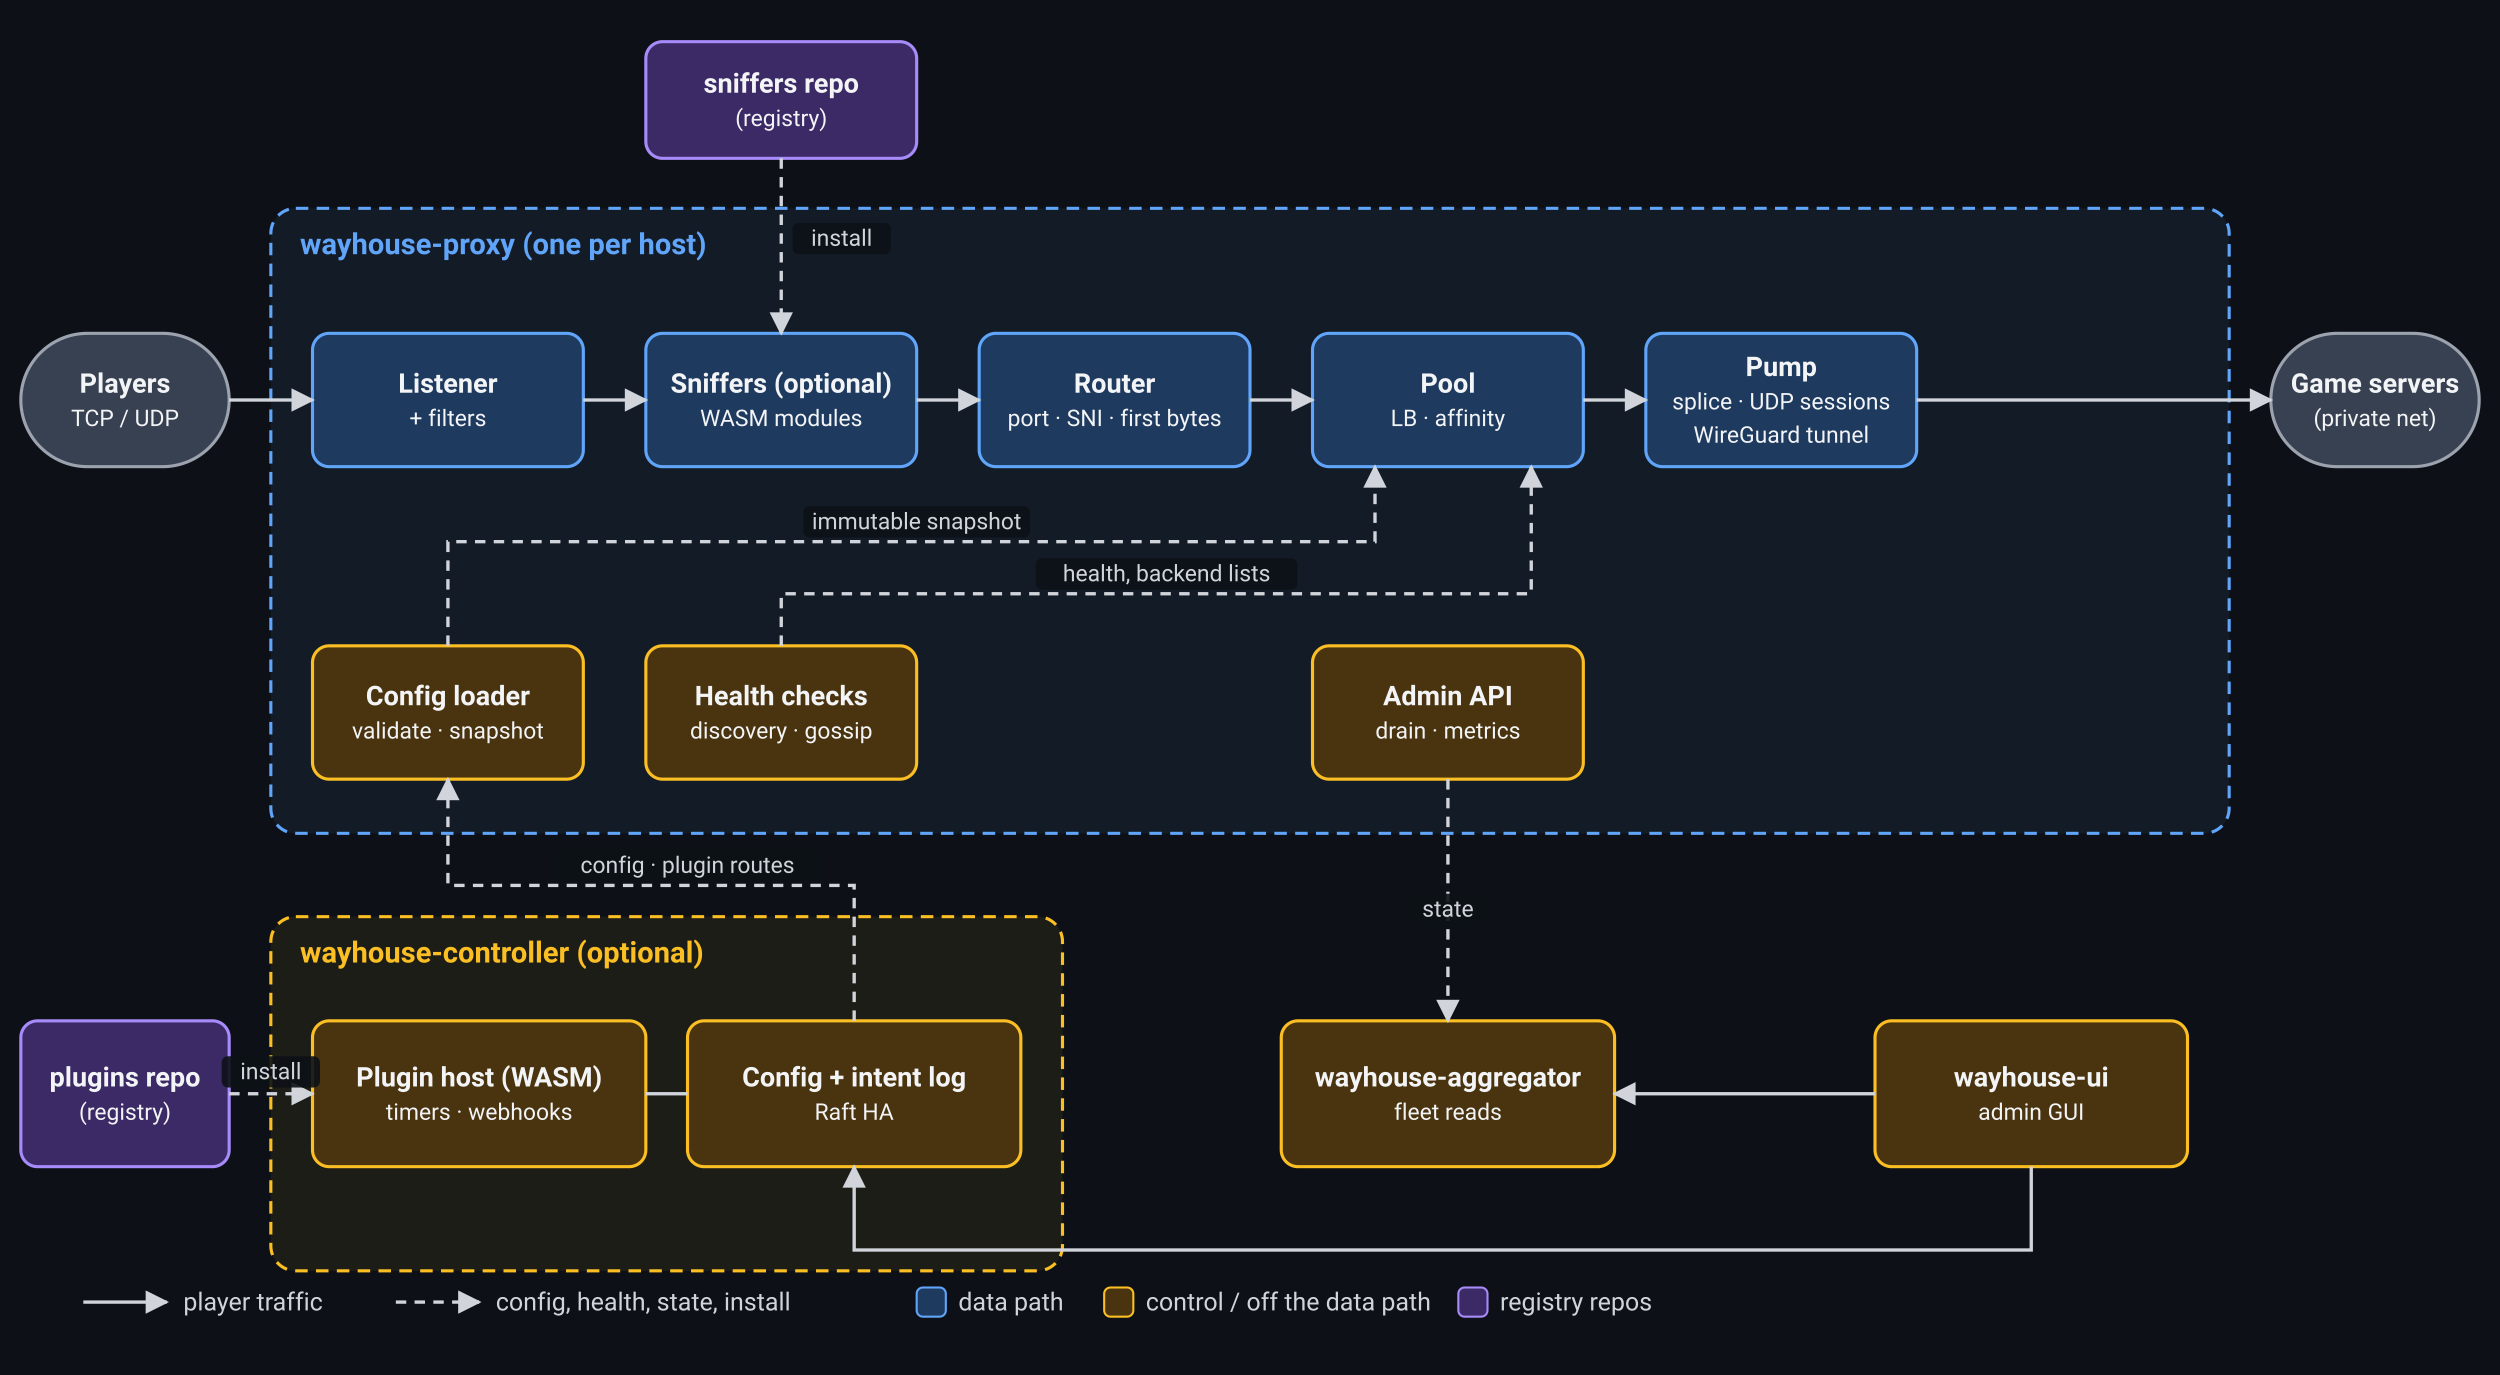
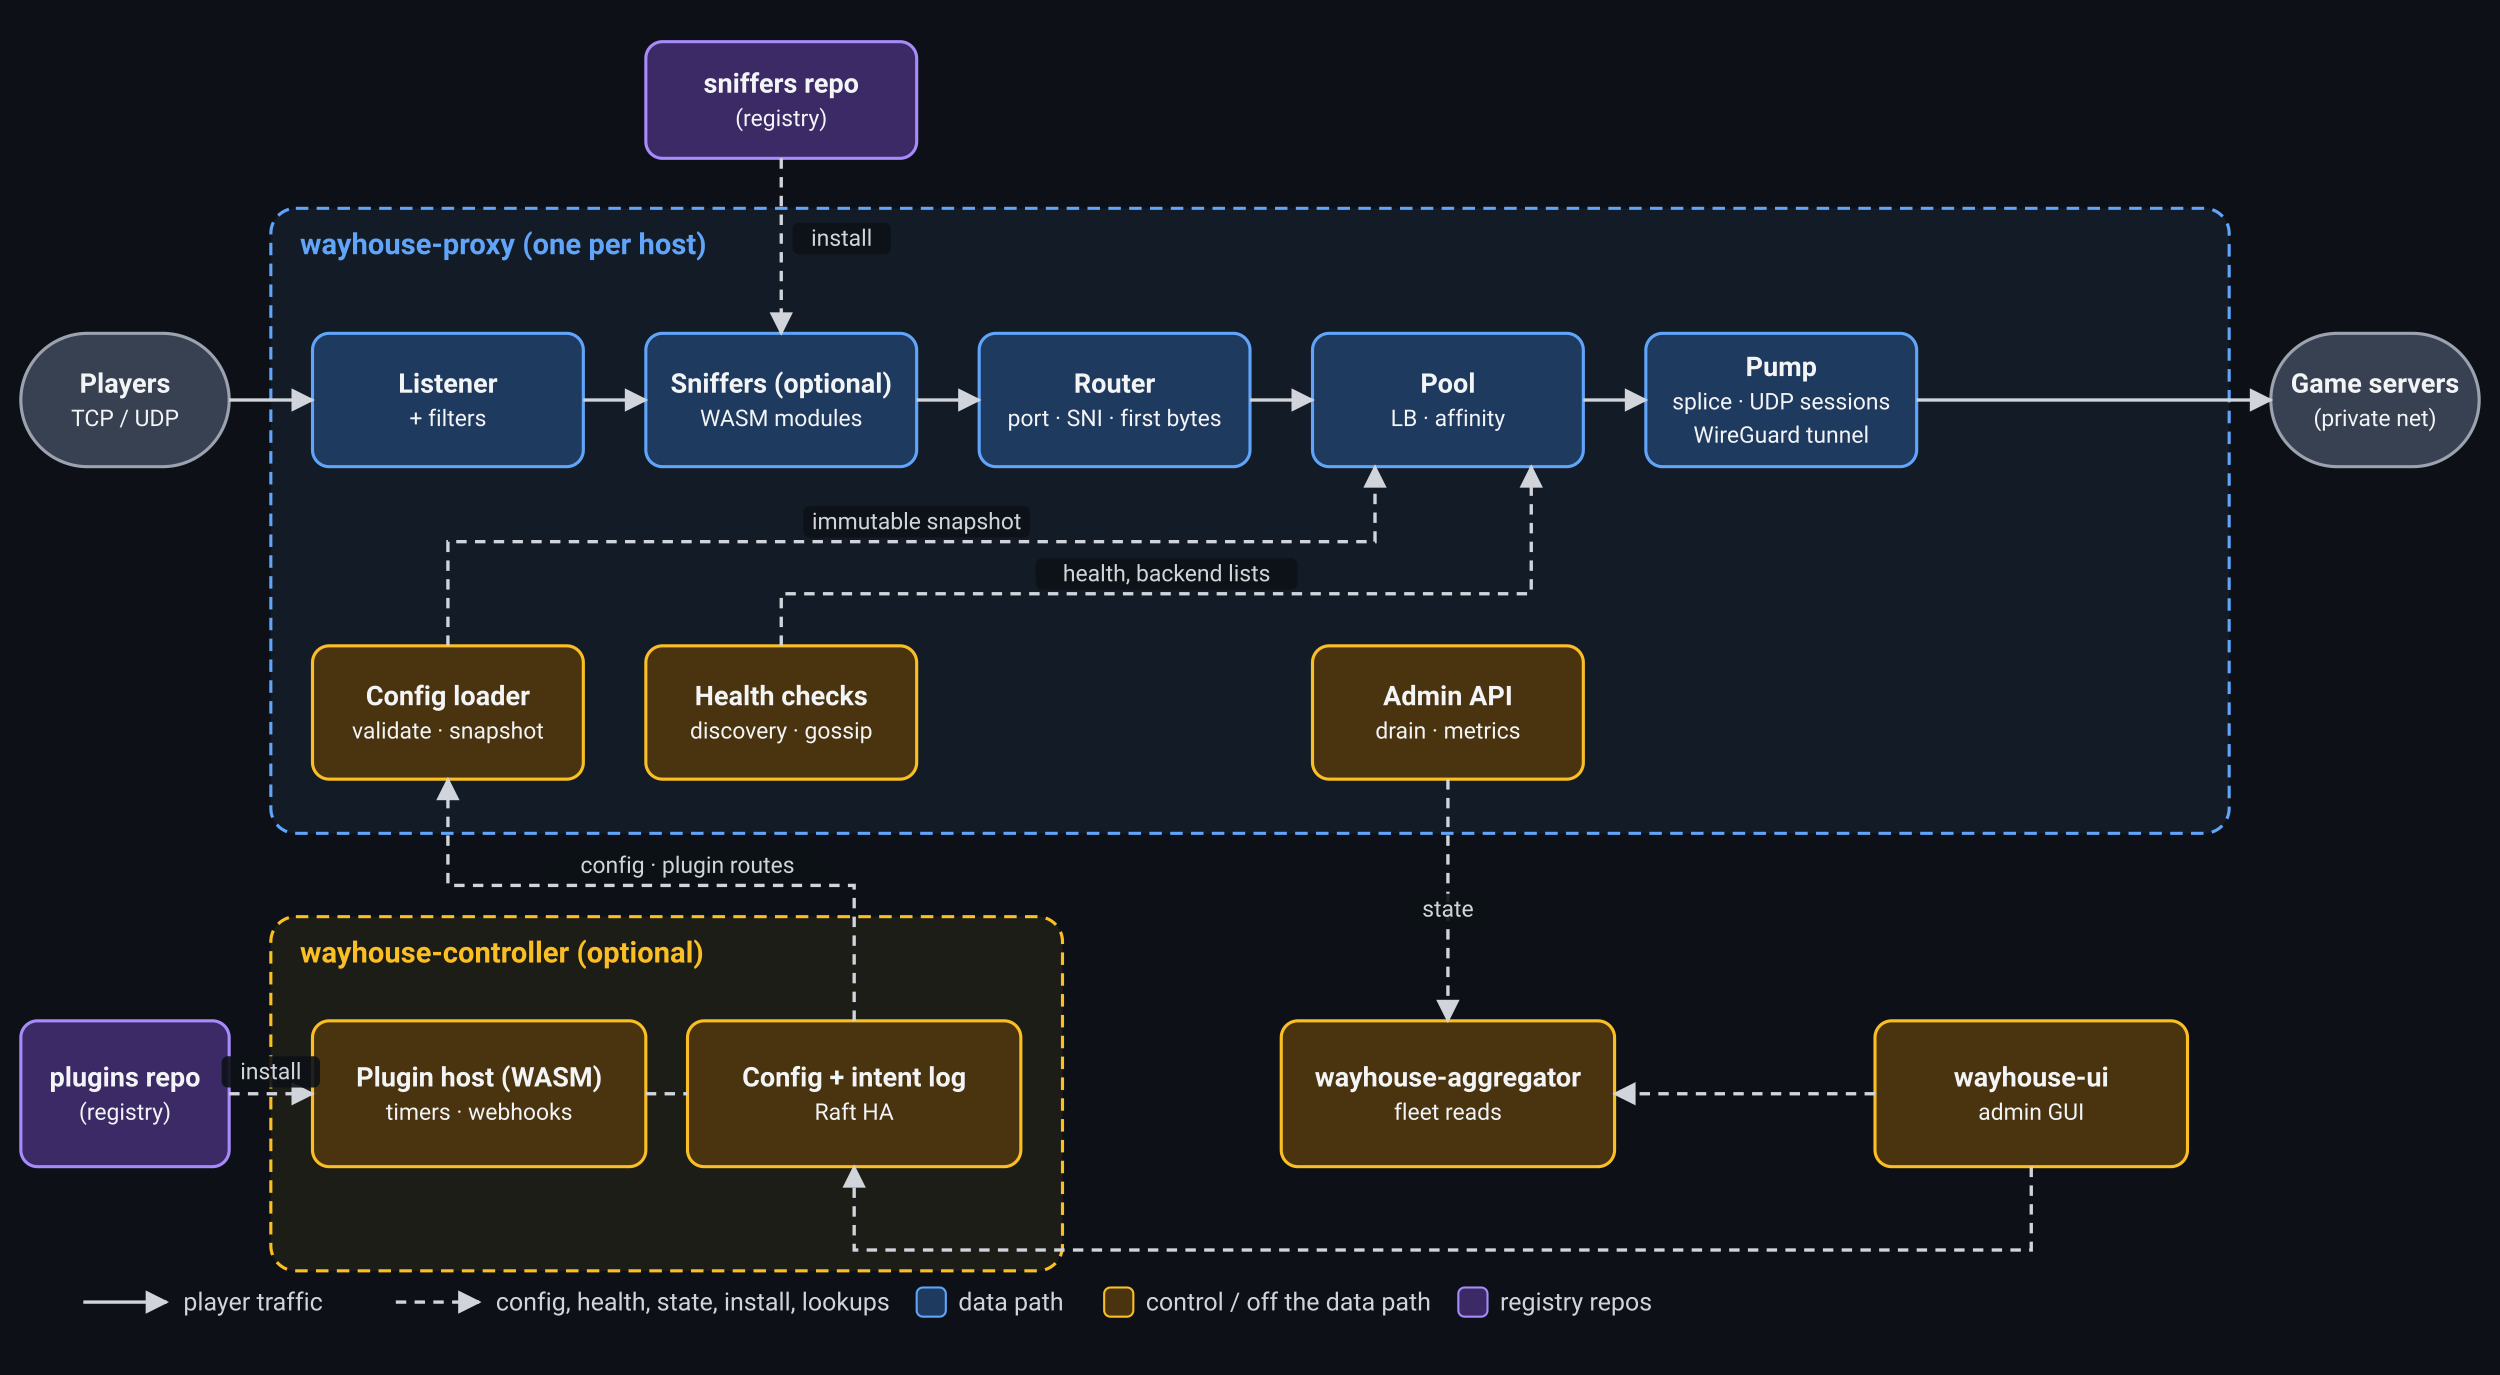
<svg xmlns="http://www.w3.org/2000/svg" viewBox="0 0 1200 660" width="1200" role="img" aria-labelledby="t d" font-family="system-ui,-apple-system,Segoe UI,Roboto,sans-serif">
  <defs>
    <marker id="a" viewBox="0 0 10 10" refX="9" refY="5" markerWidth="7" markerHeight="7" orient="auto-start-reverse">
      <path d="M0,0 L10,5 L0,10 z" fill="#d1d5db" />
    </marker>
  </defs>
  <rect width="1200" height="660" fill="#0d1117" />
  <rect x="10" y="160" width="100" height="64" rx="32" fill="#374151" stroke="#9ca3af" stroke-width="1.5" />
  <text x="60.0" y="188.5" text-anchor="middle" font-size="13" font-weight="700" fill="#f3f4f6">Players</text>
  <text x="60.0" y="204.5" text-anchor="middle" font-size="11" font-weight="400" fill="#f3f4f6">TCP / UDP</text>
  <rect x="1090" y="160" width="100" height="64" rx="32" fill="#374151" stroke="#9ca3af" stroke-width="1.5" />
  <text x="1140.0" y="188.5" text-anchor="middle" font-size="13" font-weight="700" fill="#f3f4f6">Game servers</text>
  <text x="1140.0" y="204.5" text-anchor="middle" font-size="11" font-weight="400" fill="#f3f4f6">(private net)</text>
  <rect x="130" y="100" width="940" height="300" rx="12" fill="#60a5fa" fill-opacity="0.07" stroke="#60a5fa" stroke-width="1.5" stroke-dasharray="6 4" />
  <text x="144" y="122" font-size="14" font-weight="700" fill="#60a5fa">wayhouse-proxy (one per host)</text>
  <rect x="150" y="160" width="130" height="64" rx="8" fill="#1e3a5f" stroke="#60a5fa" stroke-width="1.5" />
  <text x="215.0" y="188.5" text-anchor="middle" font-size="13" font-weight="700" fill="#f3f4f6">Listener</text>
  <text x="215.0" y="204.5" text-anchor="middle" font-size="11" font-weight="400" fill="#f3f4f6">+ filters</text>
  <rect x="310" y="160" width="130" height="64" rx="8" fill="#1e3a5f" stroke="#60a5fa" stroke-width="1.5" />
  <text x="375.0" y="188.5" text-anchor="middle" font-size="13" font-weight="700" fill="#f3f4f6">Sniffers (optional)</text>
  <text x="375.0" y="204.5" text-anchor="middle" font-size="11" font-weight="400" fill="#f3f4f6">WASM modules</text>
  <rect x="470" y="160" width="130" height="64" rx="8" fill="#1e3a5f" stroke="#60a5fa" stroke-width="1.5" />
  <text x="535.0" y="188.5" text-anchor="middle" font-size="13" font-weight="700" fill="#f3f4f6">Router</text>
  <text x="535.0" y="204.5" text-anchor="middle" font-size="11" font-weight="400" fill="#f3f4f6">port · SNI · first bytes</text>
  <rect x="630" y="160" width="130" height="64" rx="8" fill="#1e3a5f" stroke="#60a5fa" stroke-width="1.5" />
  <text x="695.0" y="188.5" text-anchor="middle" font-size="13" font-weight="700" fill="#f3f4f6">Pool</text>
  <text x="695.0" y="204.5" text-anchor="middle" font-size="11" font-weight="400" fill="#f3f4f6">LB · affinity</text>
  <rect x="790" y="160" width="130" height="64" rx="8" fill="#1e3a5f" stroke="#60a5fa" stroke-width="1.5" />
  <text x="855.0" y="180.5" text-anchor="middle" font-size="13" font-weight="700" fill="#f3f4f6">Pump</text>
  <text x="855.0" y="196.5" text-anchor="middle" font-size="11" font-weight="400" fill="#f3f4f6">splice · UDP sessions</text>
  <text x="855.0" y="212.5" text-anchor="middle" font-size="11" font-weight="400" fill="#f3f4f6">WireGuard tunnel</text>
  <polyline points="110,192 150,192" fill="none" stroke="#d1d5db" stroke-width="1.6" marker-end="url(#a)" />
  <polyline points="280,192 310,192" fill="none" stroke="#d1d5db" stroke-width="1.6" marker-end="url(#a)" />
  <polyline points="440,192 470,192" fill="none" stroke="#d1d5db" stroke-width="1.6" marker-end="url(#a)" />
  <polyline points="600,192 630,192" fill="none" stroke="#d1d5db" stroke-width="1.6" marker-end="url(#a)" />
  <polyline points="760,192 790,192" fill="none" stroke="#d1d5db" stroke-width="1.6" marker-end="url(#a)" />
  <polyline points="920,192 1090,192" fill="none" stroke="#d1d5db" stroke-width="1.6" marker-end="url(#a)" />
  <rect x="150" y="310" width="130" height="64" rx="8" fill="#4a3410" stroke="#fbbf24" stroke-width="1.5" />
  <text x="215.0" y="338.5" text-anchor="middle" font-size="13" font-weight="700" fill="#f3f4f6">Config loader</text>
  <text x="215.0" y="354.5" text-anchor="middle" font-size="11" font-weight="400" fill="#f3f4f6">validate · snapshot</text>
  <rect x="310" y="310" width="130" height="64" rx="8" fill="#4a3410" stroke="#fbbf24" stroke-width="1.5" />
  <text x="375.0" y="338.5" text-anchor="middle" font-size="13" font-weight="700" fill="#f3f4f6">Health checks</text>
  <text x="375.0" y="354.5" text-anchor="middle" font-size="11" font-weight="400" fill="#f3f4f6">discovery · gossip</text>
  <polyline points="215,310 215,260 660,260 660,224" fill="none" stroke="#d1d5db" stroke-width="1.6" stroke-dasharray="5 4" marker-end="url(#a)" />
  <rect x="385.6" y="243" width="108.8" height="15" rx="3" fill="#0d1117" fill-opacity="0.9" />
  <text x="440" y="254" text-anchor="middle" font-size="11" fill="#d1d5db">immutable snapshot</text>
  <polyline points="375,310 375,285 735,285 735,224" fill="none" stroke="#d1d5db" stroke-width="1.6" stroke-dasharray="5 4" marker-end="url(#a)" />
  <rect x="497.2" y="268" width="125.6" height="15" rx="3" fill="#0d1117" fill-opacity="0.9" />
  <text x="560" y="279" text-anchor="middle" font-size="11" fill="#d1d5db">health, backend lists</text>
  <rect x="130" y="440" width="380" height="170" rx="12" fill="#fbbf24" fill-opacity="0.07" stroke="#fbbf24" stroke-width="1.5" stroke-dasharray="6 4" />
  <text x="144" y="462" font-size="14" font-weight="700" fill="#fbbf24">wayhouse-controller (optional)</text>
  <rect x="150" y="490" width="160" height="70" rx="8" fill="#4a3410" stroke="#fbbf24" stroke-width="1.5" />
  <text x="230.0" y="521.5" text-anchor="middle" font-size="13" font-weight="700" fill="#f3f4f6">Plugin host (WASM)</text>
  <text x="230.0" y="537.5" text-anchor="middle" font-size="11" font-weight="400" fill="#f3f4f6">timers · webhooks</text>
  <rect x="330" y="490" width="160" height="70" rx="8" fill="#4a3410" stroke="#fbbf24" stroke-width="1.5" />
  <text x="410.0" y="521.5" text-anchor="middle" font-size="13" font-weight="700" fill="#f3f4f6">Config + intent log</text>
  <text x="410.0" y="537.5" text-anchor="middle" font-size="11" font-weight="400" fill="#f3f4f6">Raft HA</text>
-   <polyline points="310,525 330,525" fill="none" stroke="#d1d5db" stroke-width="1.6" />
+   <polyline points="310,525 330,525" fill="none" stroke="#d1d5db" stroke-width="1.6" stroke-dasharray="5 4" />
  <polyline points="410,490 410,425 215,425 215,374" fill="none" stroke="#d1d5db" stroke-width="1.6" stroke-dasharray="5 4" marker-end="url(#a)" />
  <rect x="264.4" y="408" width="131.2" height="15" rx="3" fill="#0d1117" fill-opacity="0.9" />
  <text x="330" y="419" text-anchor="middle" font-size="11" fill="#d1d5db">config · plugin routes</text>
  <rect x="615" y="490" width="160" height="70" rx="8" fill="#4a3410" stroke="#fbbf24" stroke-width="1.5" />
  <text x="695.0" y="521.5" text-anchor="middle" font-size="13" font-weight="700" fill="#f3f4f6">wayhouse-aggregator</text>
  <text x="695.0" y="537.5" text-anchor="middle" font-size="11" font-weight="400" fill="#f3f4f6">fleet reads</text>
  <rect x="630" y="310" width="130" height="64" rx="8" fill="#4a3410" stroke="#fbbf24" stroke-width="1.5" />
  <text x="695.0" y="338.5" text-anchor="middle" font-size="13" font-weight="700" fill="#f3f4f6">Admin API</text>
  <text x="695.0" y="354.5" text-anchor="middle" font-size="11" font-weight="400" fill="#f3f4f6">drain · metrics</text>
  <polyline points="695,374 695,490" fill="none" stroke="#d1d5db" stroke-width="1.6" stroke-dasharray="5 4" marker-end="url(#a)" />
  <rect x="677.0" y="429" width="36.0" height="15" rx="3" fill="#0d1117" fill-opacity="0.9" />
  <text x="695" y="440" text-anchor="middle" font-size="11" fill="#d1d5db">state</text>
  <rect x="900" y="490" width="150" height="70" rx="8" fill="#4a3410" stroke="#fbbf24" stroke-width="1.5" />
  <text x="975.0" y="521.5" text-anchor="middle" font-size="13" font-weight="700" fill="#f3f4f6">wayhouse-ui</text>
  <text x="975.0" y="537.5" text-anchor="middle" font-size="11" font-weight="400" fill="#f3f4f6">admin GUI</text>
-   <polyline points="900,525 775,525" fill="none" stroke="#d1d5db" stroke-width="1.6" marker-end="url(#a)" />
-   <polyline points="975,560 975,600 410,600 410,560" fill="none" stroke="#d1d5db" stroke-width="1.6" marker-end="url(#a)" />
+   <polyline points="900,525 775,525" fill="none" stroke="#d1d5db" stroke-width="1.6" stroke-dasharray="5 4" marker-end="url(#a)" />
+   <polyline points="975,560 975,600 410,600 410,560" fill="none" stroke="#d1d5db" stroke-width="1.6" stroke-dasharray="5 4" marker-end="url(#a)" />
  <rect x="10" y="490" width="100" height="70" rx="8" fill="#3b2a66" stroke="#a78bfa" stroke-width="1.5" />
  <text x="60.0" y="521.5" text-anchor="middle" font-size="13" font-weight="700" fill="#f3f4f6">plugins repo</text>
  <text x="60.0" y="537.5" text-anchor="middle" font-size="11" font-weight="400" fill="#f3f4f6">(registry)</text>
  <polyline points="110,525 150,525" fill="none" stroke="#d1d5db" stroke-width="1.6" stroke-dasharray="5 4" marker-end="url(#a)" />
  <rect x="106.4" y="507" width="47.2" height="15" rx="3" fill="#0d1117" fill-opacity="0.9" />
  <text x="130" y="518" text-anchor="middle" font-size="11" fill="#d1d5db">install</text>
  <rect x="310" y="20" width="130" height="56" rx="8" fill="#3b2a66" stroke="#a78bfa" stroke-width="1.5" />
  <text x="375.0" y="44.5" text-anchor="middle" font-size="13" font-weight="700" fill="#f3f4f6">sniffers repo</text>
  <text x="375.0" y="60.5" text-anchor="middle" font-size="11" font-weight="400" fill="#f3f4f6">(registry)</text>
  <polyline points="375,76 375,160" fill="none" stroke="#d1d5db" stroke-width="1.6" stroke-dasharray="5 4" marker-end="url(#a)" />
  <rect x="380.4" y="107" width="47.2" height="15" rx="3" fill="#0d1117" fill-opacity="0.9" />
  <text x="404" y="118" text-anchor="middle" font-size="11" fill="#d1d5db">install</text>
  <polyline points="40,625 80,625" fill="none" stroke="#d1d5db" stroke-width="1.6" marker-end="url(#a)" />
  <text x="88" y="629" font-size="12" text-anchor="start" fill="#d1d5db">player traffic</text>
  <polyline points="190,625 230,625" fill="none" stroke="#d1d5db" stroke-width="1.6" stroke-dasharray="5 4" marker-end="url(#a)" />
-   <text x="238" y="629" font-size="12" text-anchor="start" fill="#d1d5db">config, health, state, install</text>
+   <text x="238" y="629" font-size="12" text-anchor="start" fill="#d1d5db">config, health, state, install, lookups</text>
  <rect x="440" y="618" width="14" height="14" rx="3" fill="#1e3a5f" stroke="#60a5fa" />
  <text x="460" y="629" font-size="12" text-anchor="start" fill="#d1d5db">data path</text>
  <rect x="530" y="618" width="14" height="14" rx="3" fill="#4a3410" stroke="#fbbf24" />
  <text x="550" y="629" font-size="12" text-anchor="start" fill="#d1d5db">control / off the data path</text>
  <rect x="700" y="618" width="14" height="14" rx="3" fill="#3b2a66" stroke="#a78bfa" />
  <text x="720" y="629" font-size="12" text-anchor="start" fill="#d1d5db">registry repos</text>
</svg>
